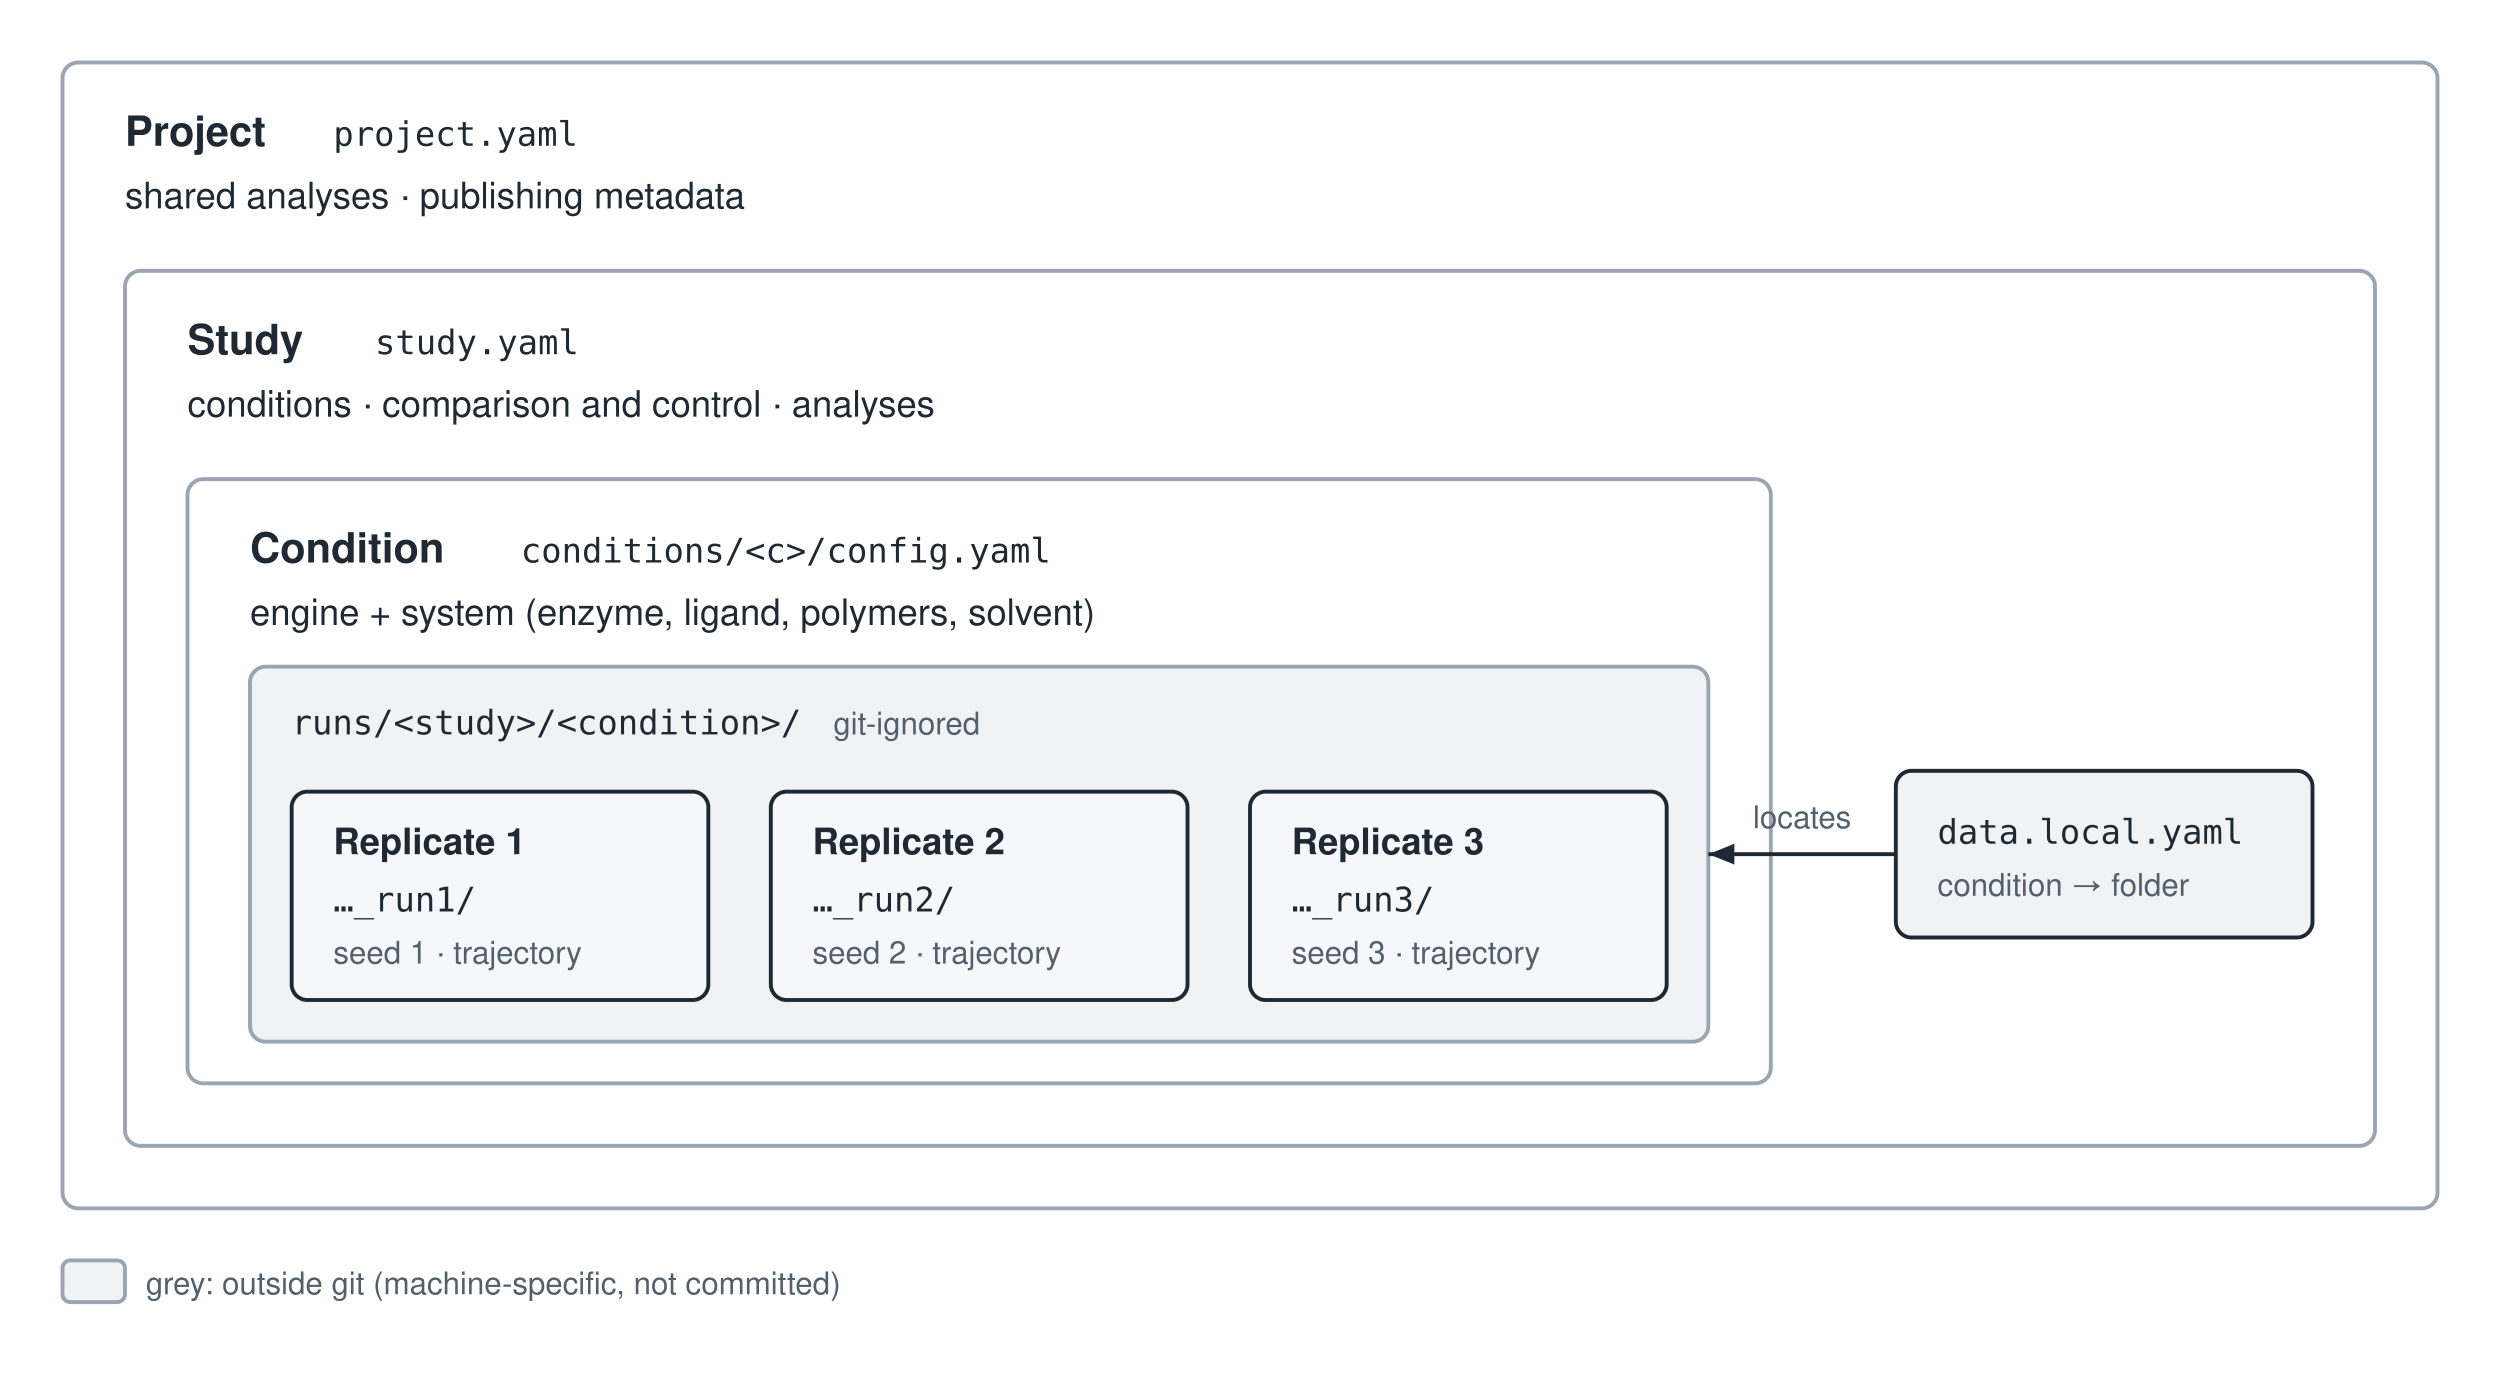
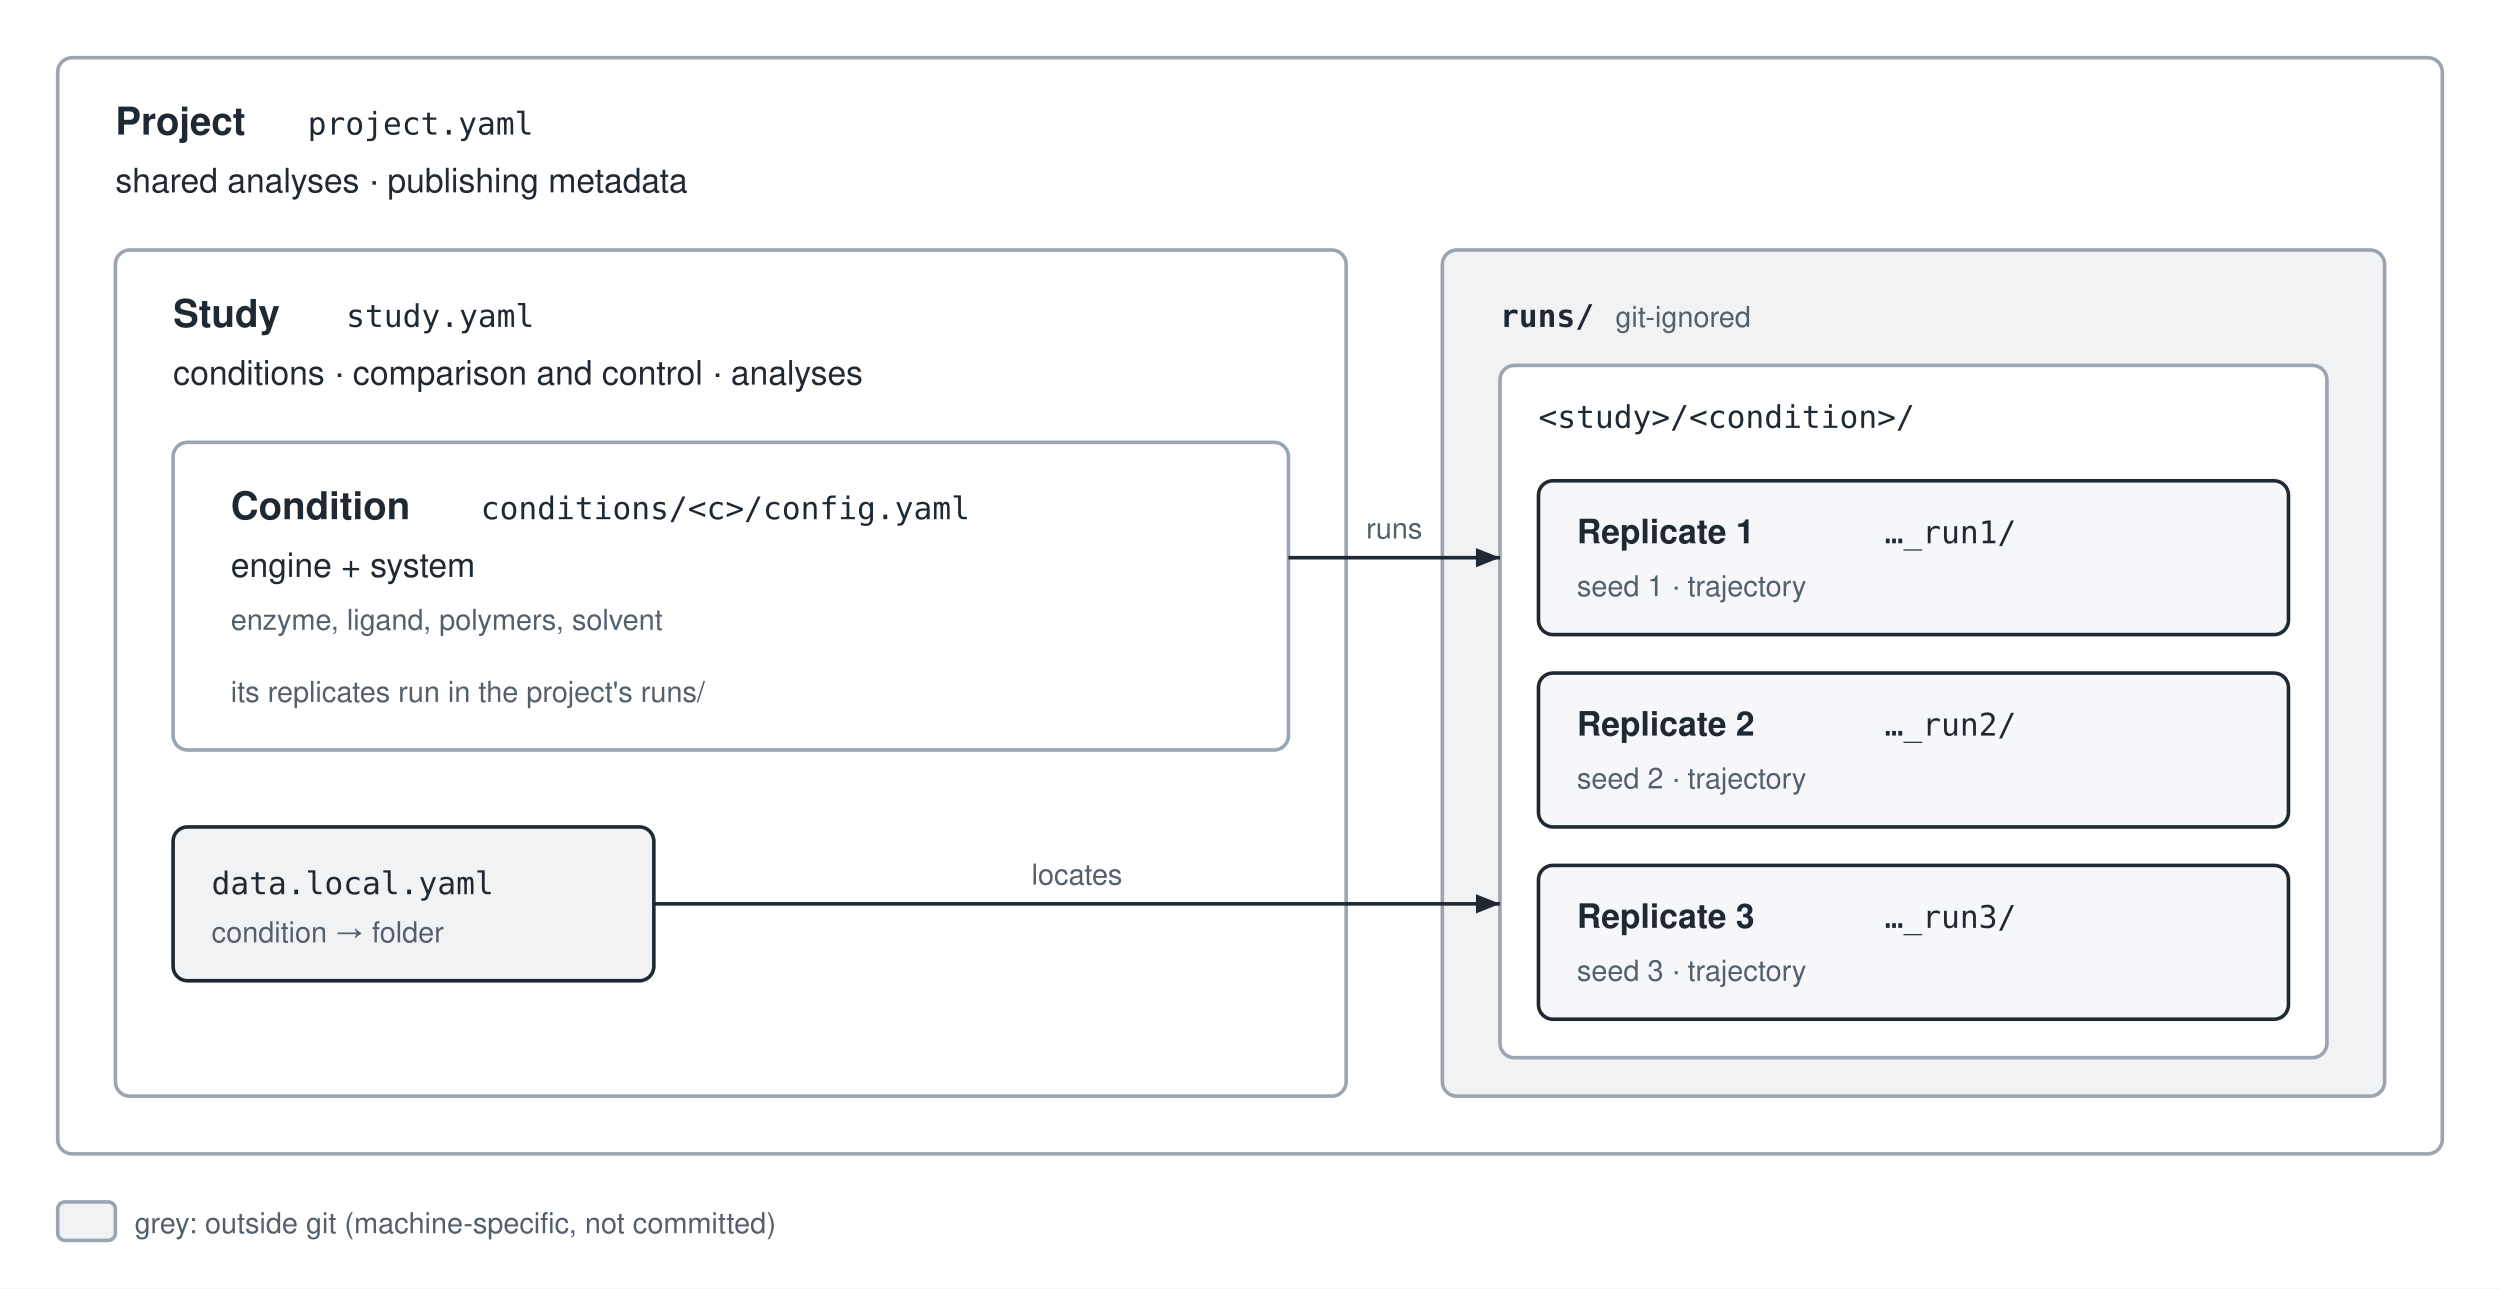
- <svg xmlns="http://www.w3.org/2000/svg" viewBox="0 0 960 528" role="img" aria-labelledby="t d">
+ <svg xmlns="http://www.w3.org/2000/svg" viewBox="0 0 1040 536" role="img" aria-labelledby="t d">
  <defs>
    <marker id="arrow" viewBox="0 0 10 10" refX="10" refY="5" markerWidth="10" markerHeight="10" markerUnits="userSpaceOnUse" orient="auto">
      <path d="M0,1 L10,5 L0,9 z" fill="#1f2933" />
    </marker>
  </defs>
-   <rect width="960" height="528" fill="#ffffff" />
+   <rect width="1040" height="536" fill="#ffffff" />
  <g font-family="Helvetica, Arial, sans-serif">
-     <rect x="24" y="24" width="912" height="440" rx="6" fill="#ffffff" stroke="#9aa5b1" stroke-width="1.5" />
+     <rect x="24" y="24" width="992" height="456" rx="6" fill="#ffffff" stroke="#9aa5b1" stroke-width="1.5" />
    <text x="48" y="56" font-size="16" font-weight="bold" fill="#1f2933">Project</text>
    <text x="128" y="56" font-size="13" font-family="DejaVu Sans Mono, Menlo, Consolas, monospace" fill="#1f2933">project.yaml</text>
    <text x="48" y="80" font-size="14" fill="#1f2933">shared analyses · publishing metadata</text>
-     <rect x="48" y="104" width="864" height="336" rx="6" fill="#ffffff" stroke="#9aa5b1" stroke-width="1.5" />
+     <rect x="48" y="104" width="512" height="352" rx="6" fill="#ffffff" stroke="#9aa5b1" stroke-width="1.5" />
    <text x="72" y="136" font-size="16" font-weight="bold" fill="#1f2933">Study</text>
    <text x="144" y="136" font-size="13" font-family="DejaVu Sans Mono, Menlo, Consolas, monospace" fill="#1f2933">study.yaml</text>
    <text x="72" y="160" font-size="14" fill="#1f2933">conditions · comparison and control · analyses</text>
-     <rect x="72" y="184" width="608" height="232" rx="6" fill="#ffffff" stroke="#9aa5b1" stroke-width="1.5" />
+     <rect x="72" y="184" width="464" height="128" rx="6" fill="#ffffff" stroke="#9aa5b1" stroke-width="1.5" />
    <text x="96" y="216" font-size="16" font-weight="bold" fill="#1f2933">Condition</text>
    <text x="200" y="216" font-size="13" font-family="DejaVu Sans Mono, Menlo, Consolas, monospace" fill="#1f2933">conditions/&lt;c&gt;/config.yaml</text>
-     <text x="96" y="240" font-size="14" fill="#1f2933">engine + system (enzyme, ligand, polymers, solvent)</text>
-     <rect x="96" y="256" width="560" height="144" rx="6" fill="#f0f2f4" stroke="#9aa5b1" stroke-width="1.5" />
-     <text x="112" y="282" font-size="13" font-family="DejaVu Sans Mono, Menlo, Consolas, monospace" fill="#1f2933">runs/&lt;study&gt;/&lt;condition&gt;/</text>
-     <text x="320" y="282" font-size="12" fill="#52606d">git-ignored</text>
-     <rect x="112" y="304" width="160" height="80" rx="6" fill="#f5f7fa" stroke="#1f2933" stroke-width="1.5" />
-     <text x="128" y="328" font-size="14" font-weight="bold" fill="#1f2933">Replicate 1</text>
-     <text x="128" y="350" font-size="13" font-family="DejaVu Sans Mono, Menlo, Consolas, monospace" fill="#1f2933">…_run1/</text>
-     <text x="128" y="370" font-size="12" fill="#52606d">seed 1 · trajectory</text>
-     <rect x="296" y="304" width="160" height="80" rx="6" fill="#f5f7fa" stroke="#1f2933" stroke-width="1.5" />
-     <text x="312" y="328" font-size="14" font-weight="bold" fill="#1f2933">Replicate 2</text>
-     <text x="312" y="350" font-size="13" font-family="DejaVu Sans Mono, Menlo, Consolas, monospace" fill="#1f2933">…_run2/</text>
-     <text x="312" y="370" font-size="12" fill="#52606d">seed 2 · trajectory</text>
-     <rect x="480" y="304" width="160" height="80" rx="6" fill="#f5f7fa" stroke="#1f2933" stroke-width="1.5" />
-     <text x="496" y="328" font-size="14" font-weight="bold" fill="#1f2933">Replicate 3</text>
-     <text x="496" y="350" font-size="13" font-family="DejaVu Sans Mono, Menlo, Consolas, monospace" fill="#1f2933">…_run3/</text>
-     <text x="496" y="370" font-size="12" fill="#52606d">seed 3 · trajectory</text>
-     <rect x="728" y="296" width="160" height="64" rx="6" fill="#f0f2f4" stroke="#1f2933" stroke-width="1.5" />
-     <text x="744" y="324" font-size="13" font-family="DejaVu Sans Mono, Menlo, Consolas, monospace" fill="#1f2933">data.local.yaml</text>
-     <text x="744" y="344" font-size="12" fill="#52606d">condition → folder</text>
-     <line x1="728" y1="328" x2="656" y2="328" stroke="#1f2933" stroke-width="1.5" marker-end="url(#arrow)" />
-     <text x="692" y="318" font-size="12" fill="#52606d" text-anchor="middle">locates</text>
-     <rect x="24" y="484" width="24" height="16" rx="3" fill="#f0f2f4" stroke="#9aa5b1" stroke-width="1.5" />
-     <text x="56" y="497" font-size="12" fill="#52606d">grey: outside git (machine-specific, not committed)</text>
+     <text x="96" y="240" font-size="14" fill="#1f2933">engine + system</text>
+     <text x="96" y="262" font-size="12" fill="#52606d">enzyme, ligand, polymers, solvent</text>
+     <text x="96" y="292" font-size="12" fill="#52606d">its replicates run in the project's runs/</text>
+     <rect x="72" y="344" width="200" height="64" rx="6" fill="#f0f2f4" stroke="#1f2933" stroke-width="1.5" />
+     <text x="88" y="372" font-size="13" font-family="DejaVu Sans Mono, Menlo, Consolas, monospace" fill="#1f2933">data.local.yaml</text>
+     <text x="88" y="392" font-size="12" fill="#52606d">condition → folder</text>
+     <rect x="600" y="104" width="392" height="352" rx="6" fill="#f0f2f4" stroke="#9aa5b1" stroke-width="1.5" />
+     <text x="624" y="136" font-size="13" font-weight="bold" font-family="DejaVu Sans Mono, Menlo, Consolas, monospace" fill="#1f2933">runs/</text>
+     <text x="672" y="136" font-size="12" fill="#52606d">git-ignored</text>
+     <rect x="624" y="152" width="344" height="288" rx="6" fill="#ffffff" stroke="#9aa5b1" stroke-width="1.5" />
+     <text x="640" y="178" font-size="13" font-family="DejaVu Sans Mono, Menlo, Consolas, monospace" fill="#1f2933">&lt;study&gt;/&lt;condition&gt;/</text>
+     <rect x="640" y="200" width="312" height="64" rx="6" fill="#f5f7fa" stroke="#1f2933" stroke-width="1.5" />
+     <text x="656" y="226" font-size="14" font-weight="bold" fill="#1f2933">Replicate 1</text>
+     <text x="784" y="226" font-size="13" font-family="DejaVu Sans Mono, Menlo, Consolas, monospace" fill="#1f2933">…_run1/</text>
+     <text x="656" y="248" font-size="12" fill="#52606d">seed 1 · trajectory</text>
+     <rect x="640" y="280" width="312" height="64" rx="6" fill="#f5f7fa" stroke="#1f2933" stroke-width="1.5" />
+     <text x="656" y="306" font-size="14" font-weight="bold" fill="#1f2933">Replicate 2</text>
+     <text x="784" y="306" font-size="13" font-family="DejaVu Sans Mono, Menlo, Consolas, monospace" fill="#1f2933">…_run2/</text>
+     <text x="656" y="328" font-size="12" fill="#52606d">seed 2 · trajectory</text>
+     <rect x="640" y="360" width="312" height="64" rx="6" fill="#f5f7fa" stroke="#1f2933" stroke-width="1.5" />
+     <text x="656" y="386" font-size="14" font-weight="bold" fill="#1f2933">Replicate 3</text>
+     <text x="784" y="386" font-size="13" font-family="DejaVu Sans Mono, Menlo, Consolas, monospace" fill="#1f2933">…_run3/</text>
+     <text x="656" y="408" font-size="12" fill="#52606d">seed 3 · trajectory</text>
+     <g stroke="#1f2933" stroke-width="1.5" fill="none">
+       <line x1="536" y1="232" x2="624" y2="232" marker-end="url(#arrow)" />
+       <line x1="272" y1="376" x2="624" y2="376" marker-end="url(#arrow)" />
+     </g>
+     <g font-size="12" fill="#52606d" text-anchor="middle">
+       <text x="580" y="224">runs</text>
+       <text x="448" y="368">locates</text>
+     </g>
+     <rect x="24" y="500" width="24" height="16" rx="3" fill="#f0f2f4" stroke="#9aa5b1" stroke-width="1.5" />
+     <text x="56" y="513" font-size="12" fill="#52606d">grey: outside git (machine-specific, not committed)</text>
  </g>
</svg>
